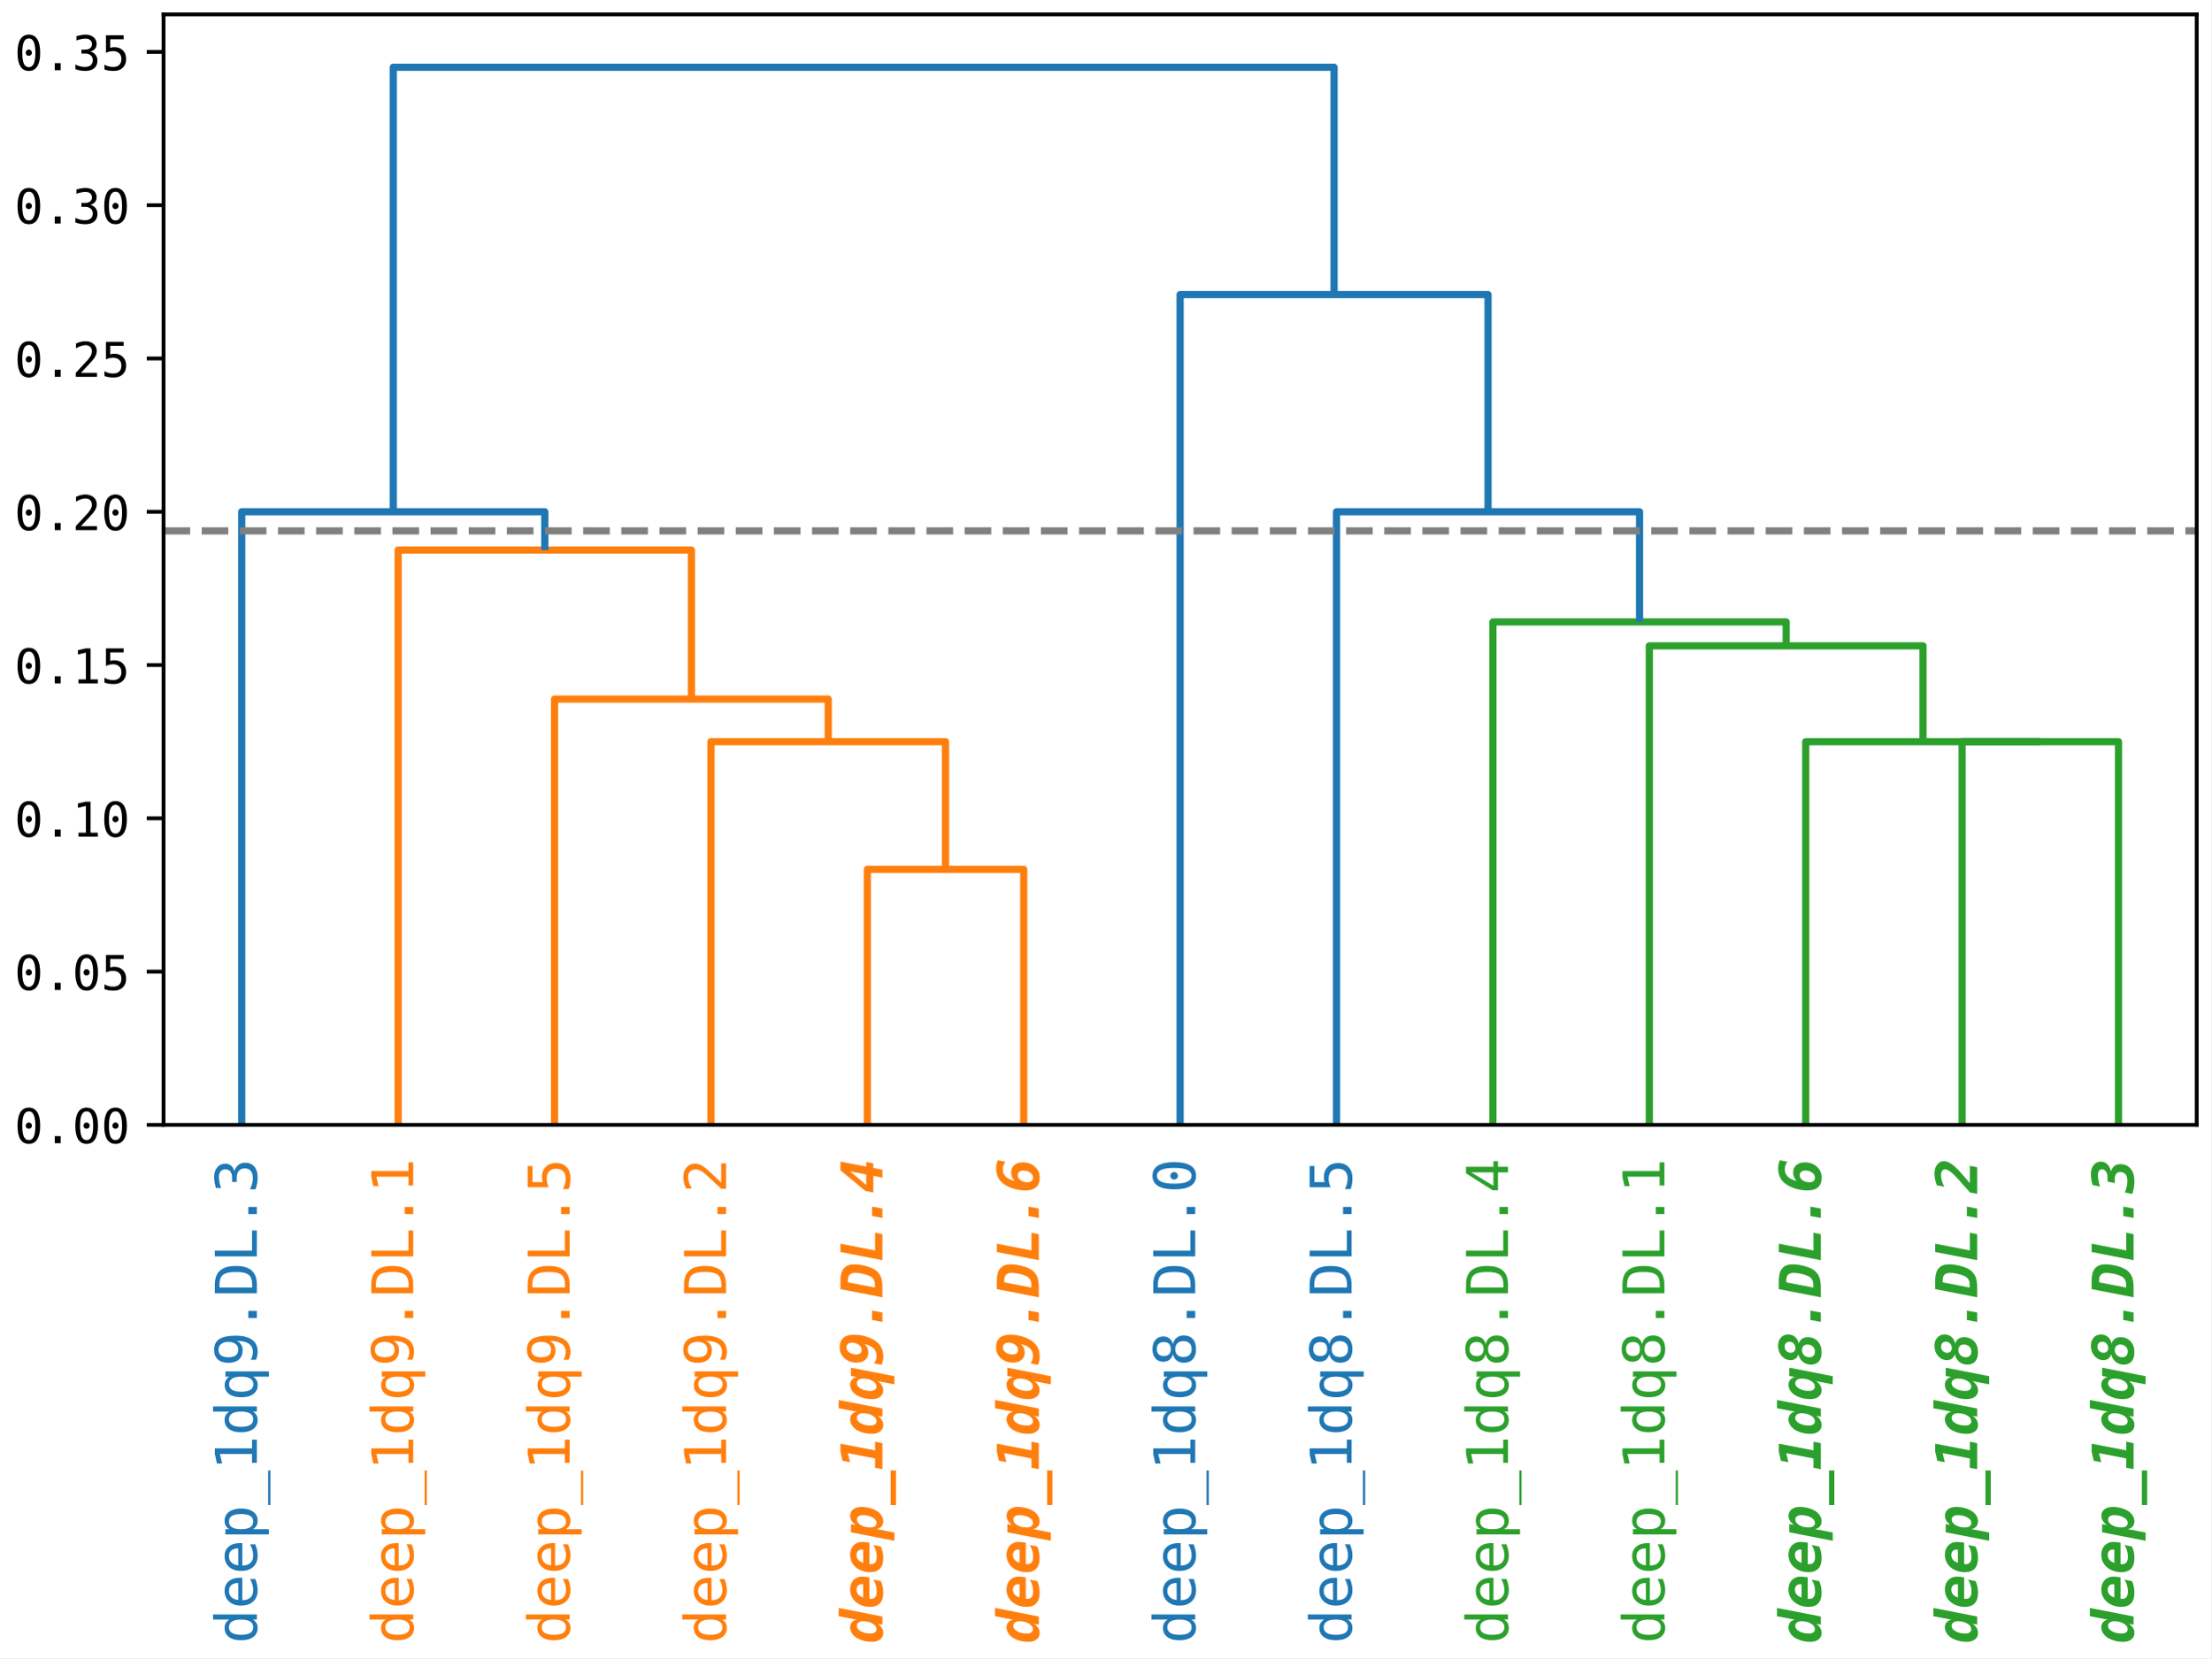
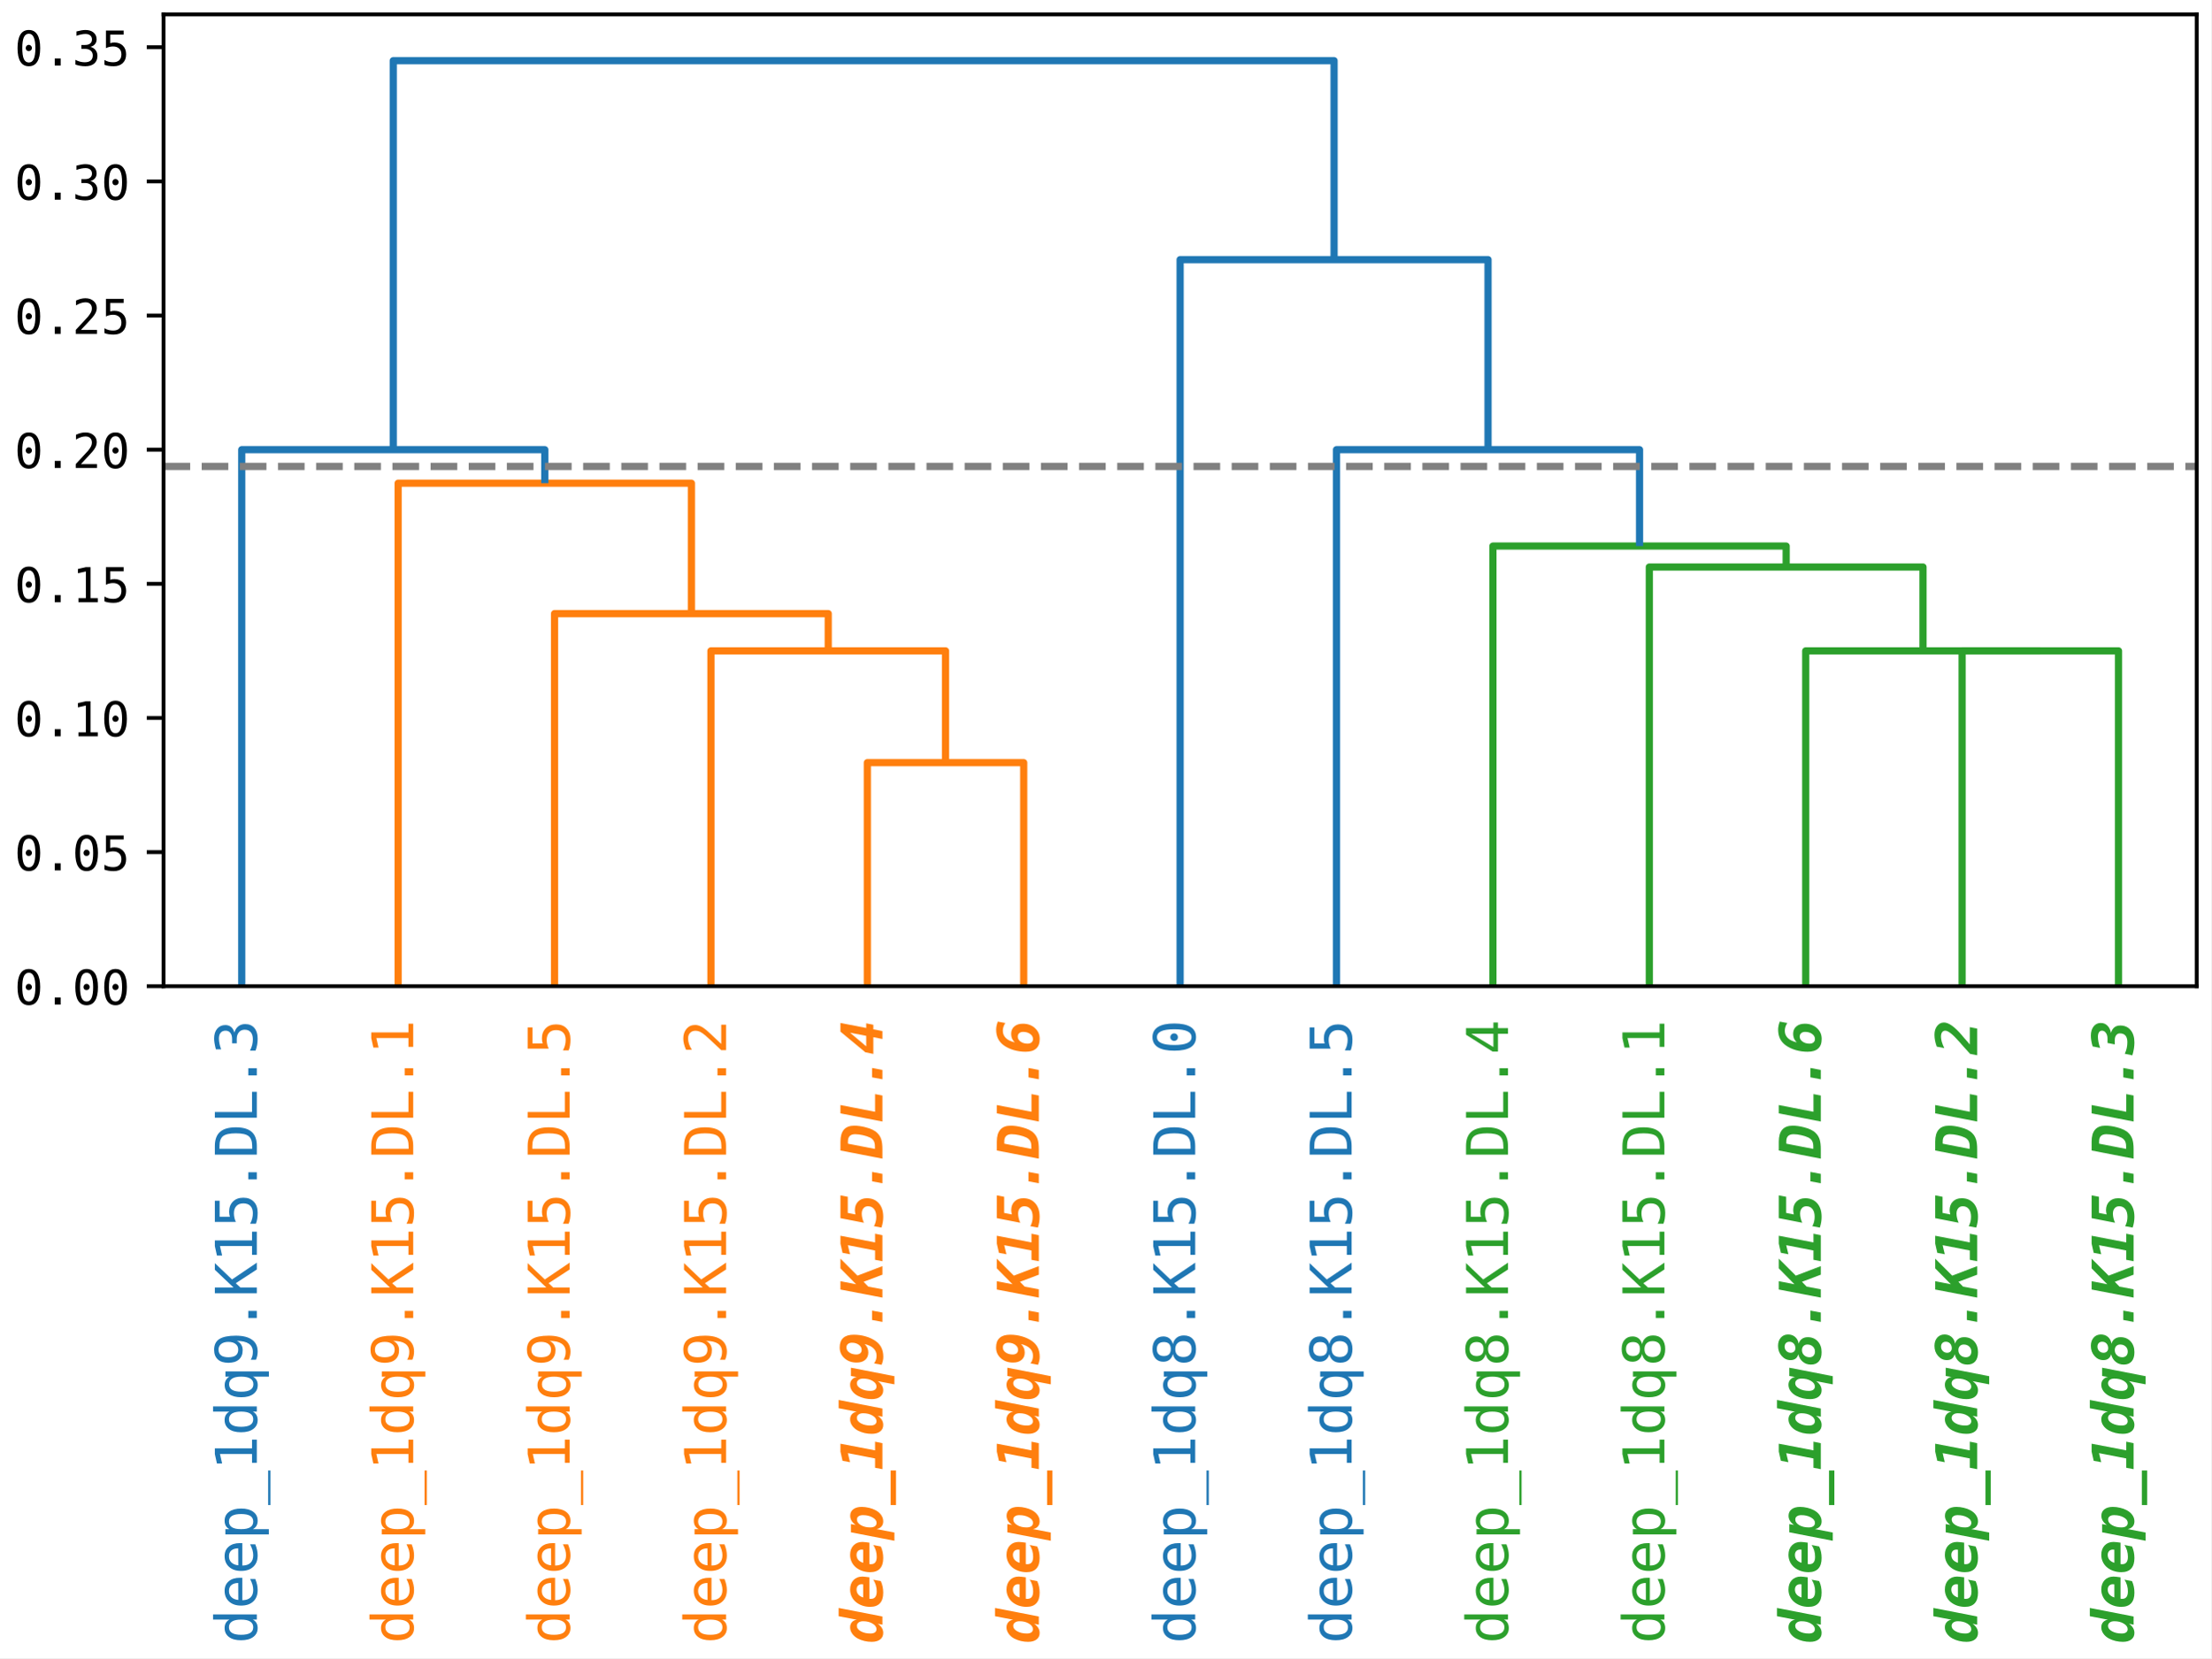
<svg xmlns="http://www.w3.org/2000/svg" xmlns:xlink="http://www.w3.org/1999/xlink" width="460.8pt" height="345.6pt" viewBox="0 0 460.8 345.6" version="1.1">
  <defs>
    <style type="text/css">*{stroke-linejoin: round; stroke-linecap: butt}</style>
  </defs>
  <g id="figure_1">
    <g id="patch_1">
      <path d="M 0 345.6  L 460.8 345.6  L 460.8 0  L 0 0  z " style="fill: #ffffff" />
    </g>
    <g id="axes_1">
      <g id="patch_2">
-         <path d="M 34.081 234.459  L 457.8 234.459  L 457.8 3  L 34.081 3  z " style="fill: #ffffff" />
+         <path d="M 34.081 205.561  L 457.8 205.561  L 457.8 3  L 34.081 3  z " style="fill: #ffffff" />
      </g>
      <g id="matplotlib.axis_1">
        <g id="xtick_1">
          <g id="text_1">
-             <text style="font-size: 12px; font-family: 'DejaVu Sans Mono', 'Arial', 'Helvetica', sans-serif; fill: #1f77b4" transform="translate(53.52272 342.5998) rotate(-90)">deep_1dq9.DL.3</text>
+             <text style="font-size: 12px; font-family: 'DejaVu Sans Mono', 'Arial', 'Helvetica', sans-serif; fill: #1f77b4" transform="translate(53.52272 342.5998) rotate(-90)">deep_1dq9.K15.DL.3</text>
          </g>
        </g>
        <g id="xtick_2">
          <g id="text_2">
-             <text style="font-size: 12px; font-family: 'DejaVu Sans Mono', 'Arial', 'Helvetica', sans-serif; fill: #ff7f0e" transform="translate(86.11643 342.5998) rotate(-90)">deep_1dq9.DL.1</text>
+             <text style="font-size: 12px; font-family: 'DejaVu Sans Mono', 'Arial', 'Helvetica', sans-serif; fill: #ff7f0e" transform="translate(86.11643 342.5998) rotate(-90)">deep_1dq9.K15.DL.1</text>
          </g>
        </g>
        <g id="xtick_3">
          <g id="text_3">
-             <text style="font-size: 12px; font-family: 'DejaVu Sans Mono', 'Arial', 'Helvetica', sans-serif; fill: #ff7f0e" transform="translate(118.7101 342.5998) rotate(-90)">deep_1dq9.DL.5</text>
+             <text style="font-size: 12px; font-family: 'DejaVu Sans Mono', 'Arial', 'Helvetica', sans-serif; fill: #ff7f0e" transform="translate(118.7101 342.5998) rotate(-90)">deep_1dq9.K15.DL.5</text>
          </g>
        </g>
        <g id="xtick_4">
          <g id="text_4">
-             <text style="font-size: 12px; font-family: 'DejaVu Sans Mono', 'Arial', 'Helvetica', sans-serif; fill: #ff7f0e" transform="translate(151.3039 342.5998) rotate(-90)">deep_1dq9.DL.2</text>
+             <text style="font-size: 12px; font-family: 'DejaVu Sans Mono', 'Arial', 'Helvetica', sans-serif; fill: #ff7f0e" transform="translate(151.3039 342.5998) rotate(-90)">deep_1dq9.K15.DL.2</text>
          </g>
        </g>
        <g id="xtick_5">
          <g id="text_5">
-             <text style="font-style: italic; font-weight: 700; font-size: 12px; font-family: 'DejaVu Sans Mono', 'Arial', 'Helvetica', sans-serif; fill: #ff7f0e" transform="translate(183.8976 342.5998) rotate(-90)">deep_1dq9.DL.4</text>
+             <text style="font-style: italic; font-weight: 700; font-size: 12px; font-family: 'DejaVu Sans Mono', 'Arial', 'Helvetica', sans-serif; fill: #ff7f0e" transform="translate(183.8976 342.5998) rotate(-90)">deep_1dq9.K15.DL.4</text>
          </g>
        </g>
        <g id="xtick_6">
          <g id="text_6">
-             <text style="font-style: italic; font-weight: 700; font-size: 12px; font-family: 'DejaVu Sans Mono', 'Arial', 'Helvetica', sans-serif; fill: #ff7f0e" transform="translate(216.4913 342.5998) rotate(-90)">deep_1dq9.DL.6</text>
+             <text style="font-style: italic; font-weight: 700; font-size: 12px; font-family: 'DejaVu Sans Mono', 'Arial', 'Helvetica', sans-serif; fill: #ff7f0e" transform="translate(216.4913 342.5998) rotate(-90)">deep_1dq9.K15.DL.6</text>
          </g>
        </g>
        <g id="xtick_7">
          <g id="text_7">
-             <text style="font-size: 12px; font-family: 'DejaVu Sans Mono', 'Arial', 'Helvetica', sans-serif; fill: #1f77b4" transform="translate(249.085 342.5998) rotate(-90)">deep_1dq8.DL.0</text>
+             <text style="font-size: 12px; font-family: 'DejaVu Sans Mono', 'Arial', 'Helvetica', sans-serif; fill: #1f77b4" transform="translate(249.085 342.5998) rotate(-90)">deep_1dq8.K15.DL.0</text>
          </g>
        </g>
        <g id="xtick_8">
          <g id="text_8">
-             <text style="font-size: 12px; font-family: 'DejaVu Sans Mono', 'Arial', 'Helvetica', sans-serif; fill: #1f77b4" transform="translate(281.6787 342.5998) rotate(-90)">deep_1dq8.DL.5</text>
+             <text style="font-size: 12px; font-family: 'DejaVu Sans Mono', 'Arial', 'Helvetica', sans-serif; fill: #1f77b4" transform="translate(281.6787 342.5998) rotate(-90)">deep_1dq8.K15.DL.5</text>
          </g>
        </g>
        <g id="xtick_9">
          <g id="text_9">
-             <text style="font-size: 12px; font-family: 'DejaVu Sans Mono', 'Arial', 'Helvetica', sans-serif; fill: #2ca02c" transform="translate(314.2724 342.5998) rotate(-90)">deep_1dq8.DL.4</text>
+             <text style="font-size: 12px; font-family: 'DejaVu Sans Mono', 'Arial', 'Helvetica', sans-serif; fill: #2ca02c" transform="translate(314.2724 342.5998) rotate(-90)">deep_1dq8.K15.DL.4</text>
          </g>
        </g>
        <g id="xtick_10">
          <g id="text_10">
-             <text style="font-size: 12px; font-family: 'DejaVu Sans Mono', 'Arial', 'Helvetica', sans-serif; fill: #2ca02c" transform="translate(346.8661 342.5998) rotate(-90)">deep_1dq8.DL.1</text>
+             <text style="font-size: 12px; font-family: 'DejaVu Sans Mono', 'Arial', 'Helvetica', sans-serif; fill: #2ca02c" transform="translate(346.8661 342.5998) rotate(-90)">deep_1dq8.K15.DL.1</text>
          </g>
        </g>
        <g id="xtick_11">
          <g id="text_11">
-             <text style="font-style: italic; font-weight: 700; font-size: 12px; font-family: 'DejaVu Sans Mono', 'Arial', 'Helvetica', sans-serif; fill: #2ca02c" transform="translate(379.4599 342.5998) rotate(-90)">deep_1dq8.DL.6</text>
+             <text style="font-style: italic; font-weight: 700; font-size: 12px; font-family: 'DejaVu Sans Mono', 'Arial', 'Helvetica', sans-serif; fill: #2ca02c" transform="translate(379.4599 342.5998) rotate(-90)">deep_1dq8.K15.DL.6</text>
          </g>
        </g>
        <g id="xtick_12">
          <g id="text_12">
-             <text style="font-style: italic; font-weight: 700; font-size: 12px; font-family: 'DejaVu Sans Mono', 'Arial', 'Helvetica', sans-serif; fill: #2ca02c" transform="translate(412.0536 342.5998) rotate(-90)">deep_1dq8.DL.2</text>
+             <text style="font-style: italic; font-weight: 700; font-size: 12px; font-family: 'DejaVu Sans Mono', 'Arial', 'Helvetica', sans-serif; fill: #2ca02c" transform="translate(412.0536 342.5998) rotate(-90)">deep_1dq8.K15.DL.2</text>
          </g>
        </g>
        <g id="xtick_13">
          <g id="text_13">
-             <text style="font-style: italic; font-weight: 700; font-size: 12px; font-family: 'DejaVu Sans Mono', 'Arial', 'Helvetica', sans-serif; fill: #2ca02c" transform="translate(444.6473 342.5998) rotate(-90)">deep_1dq8.DL.3</text>
+             <text style="font-style: italic; font-weight: 700; font-size: 12px; font-family: 'DejaVu Sans Mono', 'Arial', 'Helvetica', sans-serif; fill: #2ca02c" transform="translate(444.6473 342.5998) rotate(-90)">deep_1dq8.K15.DL.3</text>
          </g>
        </g>
      </g>
      <g id="matplotlib.axis_2">
        <g id="ytick_1">
          <g id="line2d_1">
            <defs>
              <path id="m9510029bed" d="M 0 0  L -3.5 0  " style="stroke: #000000; stroke-width: 0.8" />
            </defs>
            <g>
-               <use xlink:href="#m9510029bed" x="34.081" y="234.459" style="stroke: #000000; stroke-width: 0.8" />
+               <use xlink:href="#m9510029bed" x="34.081" y="205.561" style="stroke: #000000; stroke-width: 0.8" />
            </g>
          </g>
          <g id="text_14">
-             <text style="font-size: 10px; font-family: 'DejaVu Sans Mono', 'Arial', 'Helvetica', sans-serif; text-anchor: end" x="27.081" y="238.284" transform="rotate(-0 27.08149 238.2843)">0.00</text>
+             <text style="font-size: 10px; font-family: 'DejaVu Sans Mono', 'Arial', 'Helvetica', sans-serif; text-anchor: end" x="27.081" y="209.387" transform="rotate(-0 27.08149 209.3868)">0.00</text>
          </g>
        </g>
        <g id="ytick_2">
          <g id="line2d_2">
            <g>
-               <use xlink:href="#m9510029bed" x="34.081" y="202.51" style="stroke: #000000; stroke-width: 0.8" />
+               <use xlink:href="#m9510029bed" x="34.081" y="177.601" style="stroke: #000000; stroke-width: 0.8" />
            </g>
          </g>
          <g id="text_15">
-             <text style="font-size: 10px; font-family: 'DejaVu Sans Mono', 'Arial', 'Helvetica', sans-serif; text-anchor: end" x="27.081" y="206.336" transform="rotate(-0 27.08149 206.3355)">0.05</text>
+             <text style="font-size: 10px; font-family: 'DejaVu Sans Mono', 'Arial', 'Helvetica', sans-serif; text-anchor: end" x="27.081" y="181.427" transform="rotate(-0 27.08149 181.4268)">0.05</text>
          </g>
        </g>
        <g id="ytick_3">
          <g id="line2d_3">
            <g>
-               <use xlink:href="#m9510029bed" x="34.081" y="170.561" style="stroke: #000000; stroke-width: 0.8" />
+               <use xlink:href="#m9510029bed" x="34.081" y="149.641" style="stroke: #000000; stroke-width: 0.8" />
            </g>
          </g>
          <g id="text_16">
-             <text style="font-size: 10px; font-family: 'DejaVu Sans Mono', 'Arial', 'Helvetica', sans-serif; text-anchor: end" x="27.081" y="174.387" transform="rotate(-0 27.08149 174.3867)">0.10</text>
+             <text style="font-size: 10px; font-family: 'DejaVu Sans Mono', 'Arial', 'Helvetica', sans-serif; text-anchor: end" x="27.081" y="153.467" transform="rotate(-0 27.08149 153.4668)">0.10</text>
          </g>
        </g>
        <g id="ytick_4">
          <g id="line2d_4">
            <g>
-               <use xlink:href="#m9510029bed" x="34.081" y="138.612" style="stroke: #000000; stroke-width: 0.8" />
+               <use xlink:href="#m9510029bed" x="34.081" y="121.681" style="stroke: #000000; stroke-width: 0.8" />
            </g>
          </g>
          <g id="text_17">
-             <text style="font-size: 10px; font-family: 'DejaVu Sans Mono', 'Arial', 'Helvetica', sans-serif; text-anchor: end" x="27.081" y="142.438" transform="rotate(-0 27.08149 142.4379)">0.15</text>
+             <text style="font-size: 10px; font-family: 'DejaVu Sans Mono', 'Arial', 'Helvetica', sans-serif; text-anchor: end" x="27.081" y="125.507" transform="rotate(-0 27.08149 125.5068)">0.15</text>
          </g>
        </g>
        <g id="ytick_5">
          <g id="line2d_5">
            <g>
-               <use xlink:href="#m9510029bed" x="34.081" y="106.663" style="stroke: #000000; stroke-width: 0.8" />
+               <use xlink:href="#m9510029bed" x="34.081" y="93.721" style="stroke: #000000; stroke-width: 0.8" />
            </g>
          </g>
          <g id="text_18">
-             <text style="font-size: 10px; font-family: 'DejaVu Sans Mono', 'Arial', 'Helvetica', sans-serif; text-anchor: end" x="27.081" y="110.489" transform="rotate(-0 27.08149 110.4892)">0.20</text>
+             <text style="font-size: 10px; font-family: 'DejaVu Sans Mono', 'Arial', 'Helvetica', sans-serif; text-anchor: end" x="27.081" y="97.547" transform="rotate(-0 27.08149 97.54684)">0.20</text>
          </g>
        </g>
        <g id="ytick_6">
          <g id="line2d_6">
            <g>
-               <use xlink:href="#m9510029bed" x="34.081" y="74.715" style="stroke: #000000; stroke-width: 0.8" />
+               <use xlink:href="#m9510029bed" x="34.081" y="65.761" style="stroke: #000000; stroke-width: 0.8" />
            </g>
          </g>
          <g id="text_19">
-             <text style="font-size: 10px; font-family: 'DejaVu Sans Mono', 'Arial', 'Helvetica', sans-serif; text-anchor: end" x="27.081" y="78.54" transform="rotate(-0 27.08149 78.54037)">0.25</text>
+             <text style="font-size: 10px; font-family: 'DejaVu Sans Mono', 'Arial', 'Helvetica', sans-serif; text-anchor: end" x="27.081" y="69.587" transform="rotate(-0 27.08149 69.58685)">0.25</text>
          </g>
        </g>
        <g id="ytick_7">
          <g id="line2d_7">
            <g>
-               <use xlink:href="#m9510029bed" x="34.081" y="42.766" style="stroke: #000000; stroke-width: 0.8" />
+               <use xlink:href="#m9510029bed" x="34.081" y="37.801" style="stroke: #000000; stroke-width: 0.8" />
            </g>
          </g>
          <g id="text_20">
-             <text style="font-size: 10px; font-family: 'DejaVu Sans Mono', 'Arial', 'Helvetica', sans-serif; text-anchor: end" x="27.081" y="46.592" transform="rotate(-0 27.08149 46.59158)">0.30</text>
+             <text style="font-size: 10px; font-family: 'DejaVu Sans Mono', 'Arial', 'Helvetica', sans-serif; text-anchor: end" x="27.081" y="41.627" transform="rotate(-0 27.08149 41.62686)">0.30</text>
          </g>
        </g>
        <g id="ytick_8">
          <g id="line2d_8">
            <g>
-               <use xlink:href="#m9510029bed" x="34.081" y="10.817" style="stroke: #000000; stroke-width: 0.8" />
+               <use xlink:href="#m9510029bed" x="34.081" y="9.841" style="stroke: #000000; stroke-width: 0.8" />
            </g>
          </g>
          <g id="text_21">
-             <text style="font-size: 10px; font-family: 'DejaVu Sans Mono', 'Arial', 'Helvetica', sans-serif; text-anchor: end" x="27.081" y="14.643" transform="rotate(-0 27.08149 14.6428)">0.35</text>
+             <text style="font-size: 10px; font-family: 'DejaVu Sans Mono', 'Arial', 'Helvetica', sans-serif; text-anchor: end" x="27.081" y="13.667" transform="rotate(-0 27.08149 13.66688)">0.35</text>
          </g>
        </g>
      </g>
      <g id="LineCollection_1">
-         <path d="M 180.753 234.459  L 180.753 181.211  L 213.347 181.211  L 213.347 234.459  " clip-path="url(#pf4218f2b45)" style="fill: none; stroke: #ff7f0e; stroke-width: 1.5" />
-         <path d="M 148.159 234.459  L 148.159 154.587  L 197.05 154.587  L 197.05 181.211  " clip-path="url(#pf4218f2b45)" style="fill: none; stroke: #ff7f0e; stroke-width: 1.5" />
-         <path d="M 115.566 234.459  L 115.566 145.712  L 172.605 145.712  L 172.605 154.587  " clip-path="url(#pf4218f2b45)" style="fill: none; stroke: #ff7f0e; stroke-width: 1.5" />
-         <path d="M 82.972 234.459  L 82.972 114.651  L 144.085 114.651  L 144.085 145.712  " clip-path="url(#pf4218f2b45)" style="fill: none; stroke: #ff7f0e; stroke-width: 1.5" />
+         <path d="M 180.753 205.561  L 180.753 158.961  L 213.347 158.961  L 213.347 205.561  " clip-path="url(#pe8385dc754)" style="fill: none; stroke: #ff7f0e; stroke-width: 1.5" />
+         <path d="M 148.159 205.561  L 148.159 135.661  L 197.05 135.661  L 197.05 158.961  " clip-path="url(#pe8385dc754)" style="fill: none; stroke: #ff7f0e; stroke-width: 1.5" />
+         <path d="M 115.566 205.561  L 115.566 127.894  L 172.605 127.894  L 172.605 135.661  " clip-path="url(#pe8385dc754)" style="fill: none; stroke: #ff7f0e; stroke-width: 1.5" />
+         <path d="M 82.972 205.561  L 82.972 100.711  L 144.085 100.711  L 144.085 127.894  " clip-path="url(#pe8385dc754)" style="fill: none; stroke: #ff7f0e; stroke-width: 1.5" />
      </g>
      <g id="LineCollection_2">
-         <path d="M 408.909 234.459  L 408.909 154.587  L 441.503 154.587  L 441.503 234.459  " clip-path="url(#pf4218f2b45)" style="fill: none; stroke: #2ca02c; stroke-width: 1.5" />
-         <path d="M 376.315 234.459  L 376.315 154.587  L 425.206 154.587  L 425.206 154.587  " clip-path="url(#pf4218f2b45)" style="fill: none; stroke: #2ca02c; stroke-width: 1.5" />
-         <path d="M 343.722 234.459  L 343.722 134.619  L 400.761 134.619  L 400.761 154.587  " clip-path="url(#pf4218f2b45)" style="fill: none; stroke: #2ca02c; stroke-width: 1.5" />
-         <path d="M 311.128 234.459  L 311.128 129.627  L 372.241 129.627  L 372.241 134.619  " clip-path="url(#pf4218f2b45)" style="fill: none; stroke: #2ca02c; stroke-width: 1.5" />
+         <path d="M 408.909 205.561  L 408.909 135.661  L 441.503 135.661  L 441.503 205.561  " clip-path="url(#pe8385dc754)" style="fill: none; stroke: #2ca02c; stroke-width: 1.5" />
+         <path d="M 376.315 205.561  L 376.315 135.661  L 425.206 135.661  L 425.206 135.661  " clip-path="url(#pe8385dc754)" style="fill: none; stroke: #2ca02c; stroke-width: 1.5" />
+         <path d="M 343.722 205.561  L 343.722 118.186  L 400.761 118.186  L 400.761 135.661  " clip-path="url(#pe8385dc754)" style="fill: none; stroke: #2ca02c; stroke-width: 1.5" />
+         <path d="M 311.128 205.561  L 311.128 113.817  L 372.241 113.817  L 372.241 118.186  " clip-path="url(#pe8385dc754)" style="fill: none; stroke: #2ca02c; stroke-width: 1.5" />
      </g>
      <g id="LineCollection_3">
-         <path d="M 50.378 234.459  L 50.378 106.663  L 113.529 106.663  L 113.529 114.651  " clip-path="url(#pf4218f2b45)" style="fill: none; stroke: #1f77b4; stroke-width: 1.5" />
-         <path d="M 278.534 234.459  L 278.534 106.663  L 341.685 106.663  L 341.685 129.627  " clip-path="url(#pf4218f2b45)" style="fill: none; stroke: #1f77b4; stroke-width: 1.5" />
-         <path d="M 245.941 234.459  L 245.941 61.403  L 310.109 61.403  L 310.109 106.663  " clip-path="url(#pf4218f2b45)" style="fill: none; stroke: #1f77b4; stroke-width: 1.5" />
-         <path d="M 81.954 106.663  L 81.954 14.022  L 278.025 14.022  L 278.025 61.403  " clip-path="url(#pf4218f2b45)" style="fill: none; stroke: #1f77b4; stroke-width: 1.5" />
+         <path d="M 50.378 205.561  L 50.378 93.721  L 113.529 93.721  L 113.529 100.711  " clip-path="url(#pe8385dc754)" style="fill: none; stroke: #1f77b4; stroke-width: 1.5" />
+         <path d="M 278.534 205.561  L 278.534 93.721  L 341.685 93.721  L 341.685 113.817  " clip-path="url(#pe8385dc754)" style="fill: none; stroke: #1f77b4; stroke-width: 1.5" />
+         <path d="M 245.941 205.561  L 245.941 54.111  L 310.109 54.111  L 310.109 93.721  " clip-path="url(#pe8385dc754)" style="fill: none; stroke: #1f77b4; stroke-width: 1.5" />
+         <path d="M 81.954 93.721  L 81.954 12.646  L 278.025 12.646  L 278.025 54.111  " clip-path="url(#pe8385dc754)" style="fill: none; stroke: #1f77b4; stroke-width: 1.5" />
      </g>
      <g id="line2d_9">
-         <path d="M 34.081 110.657  L 457.8 110.657  " clip-path="url(#pf4218f2b45)" style="fill: none; stroke-dasharray: 5.55,2.4; stroke-dashoffset: 0; stroke: #808080; stroke-width: 1.5" />
+         <path d="M 34.081 97.216  L 457.8 97.216  " clip-path="url(#pe8385dc754)" style="fill: none; stroke-dasharray: 5.55,2.4; stroke-dashoffset: 0; stroke: #808080; stroke-width: 1.5" />
      </g>
      <g id="patch_3">
-         <path d="M 34.081 234.459  L 34.081 3  " style="fill: none; stroke: #000000; stroke-width: 0.8; stroke-linejoin: miter; stroke-linecap: square" />
+         <path d="M 34.081 205.561  L 34.081 3  " style="fill: none; stroke: #000000; stroke-width: 0.8; stroke-linejoin: miter; stroke-linecap: square" />
      </g>
      <g id="patch_4">
-         <path d="M 457.8 234.459  L 457.8 3  " style="fill: none; stroke: #000000; stroke-width: 0.8; stroke-linejoin: miter; stroke-linecap: square" />
+         <path d="M 457.8 205.561  L 457.8 3  " style="fill: none; stroke: #000000; stroke-width: 0.8; stroke-linejoin: miter; stroke-linecap: square" />
      </g>
      <g id="patch_5">
-         <path d="M 34.081 234.459  L 457.8 234.459  " style="fill: none; stroke: #000000; stroke-width: 0.8; stroke-linejoin: miter; stroke-linecap: square" />
+         <path d="M 34.081 205.561  L 457.8 205.561  " style="fill: none; stroke: #000000; stroke-width: 0.8; stroke-linejoin: miter; stroke-linecap: square" />
      </g>
      <g id="patch_6">
        <path d="M 34.081 3  L 457.8 3  " style="fill: none; stroke: #000000; stroke-width: 0.8; stroke-linejoin: miter; stroke-linecap: square" />
      </g>
    </g>
  </g>
  <defs>
-     <clipPath id="pf4218f2b45">
-       <rect x="34.081" y="3" width="423.718" height="231.458" />
+     <clipPath id="pe8385dc754">
+       <rect x="34.081" y="3" width="423.718" height="202.561" />
    </clipPath>
  </defs>
</svg>
